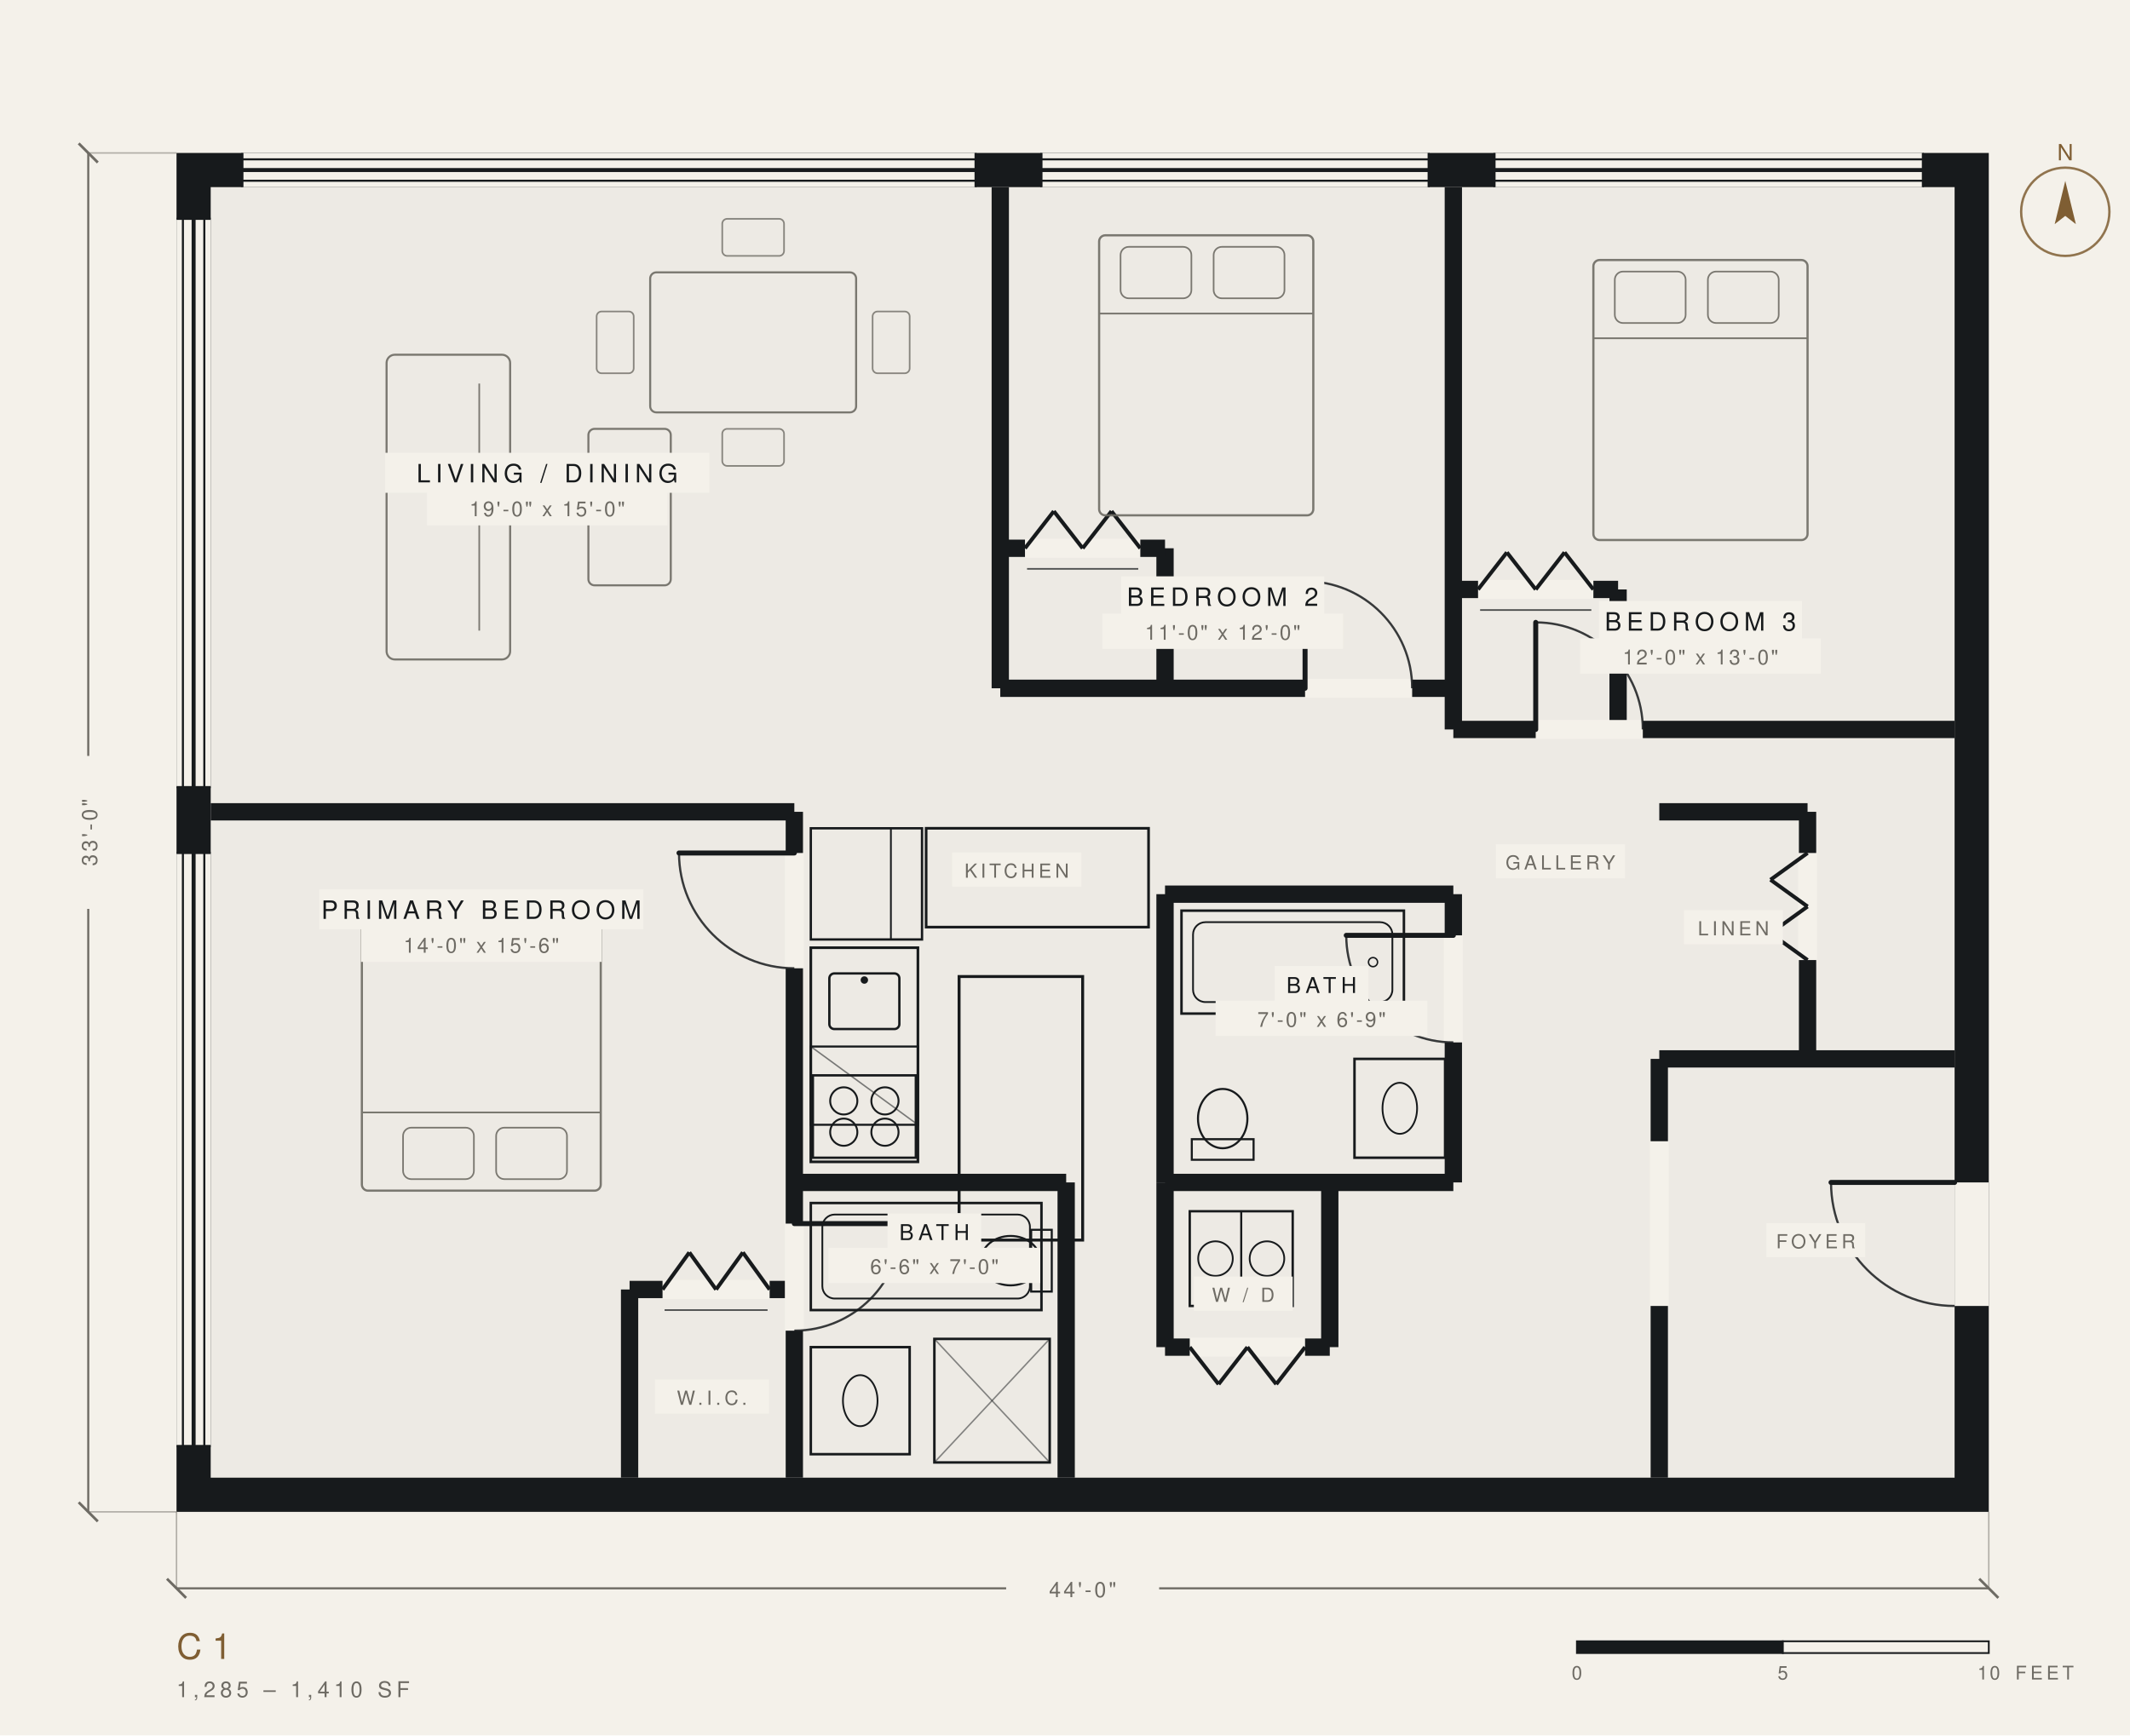
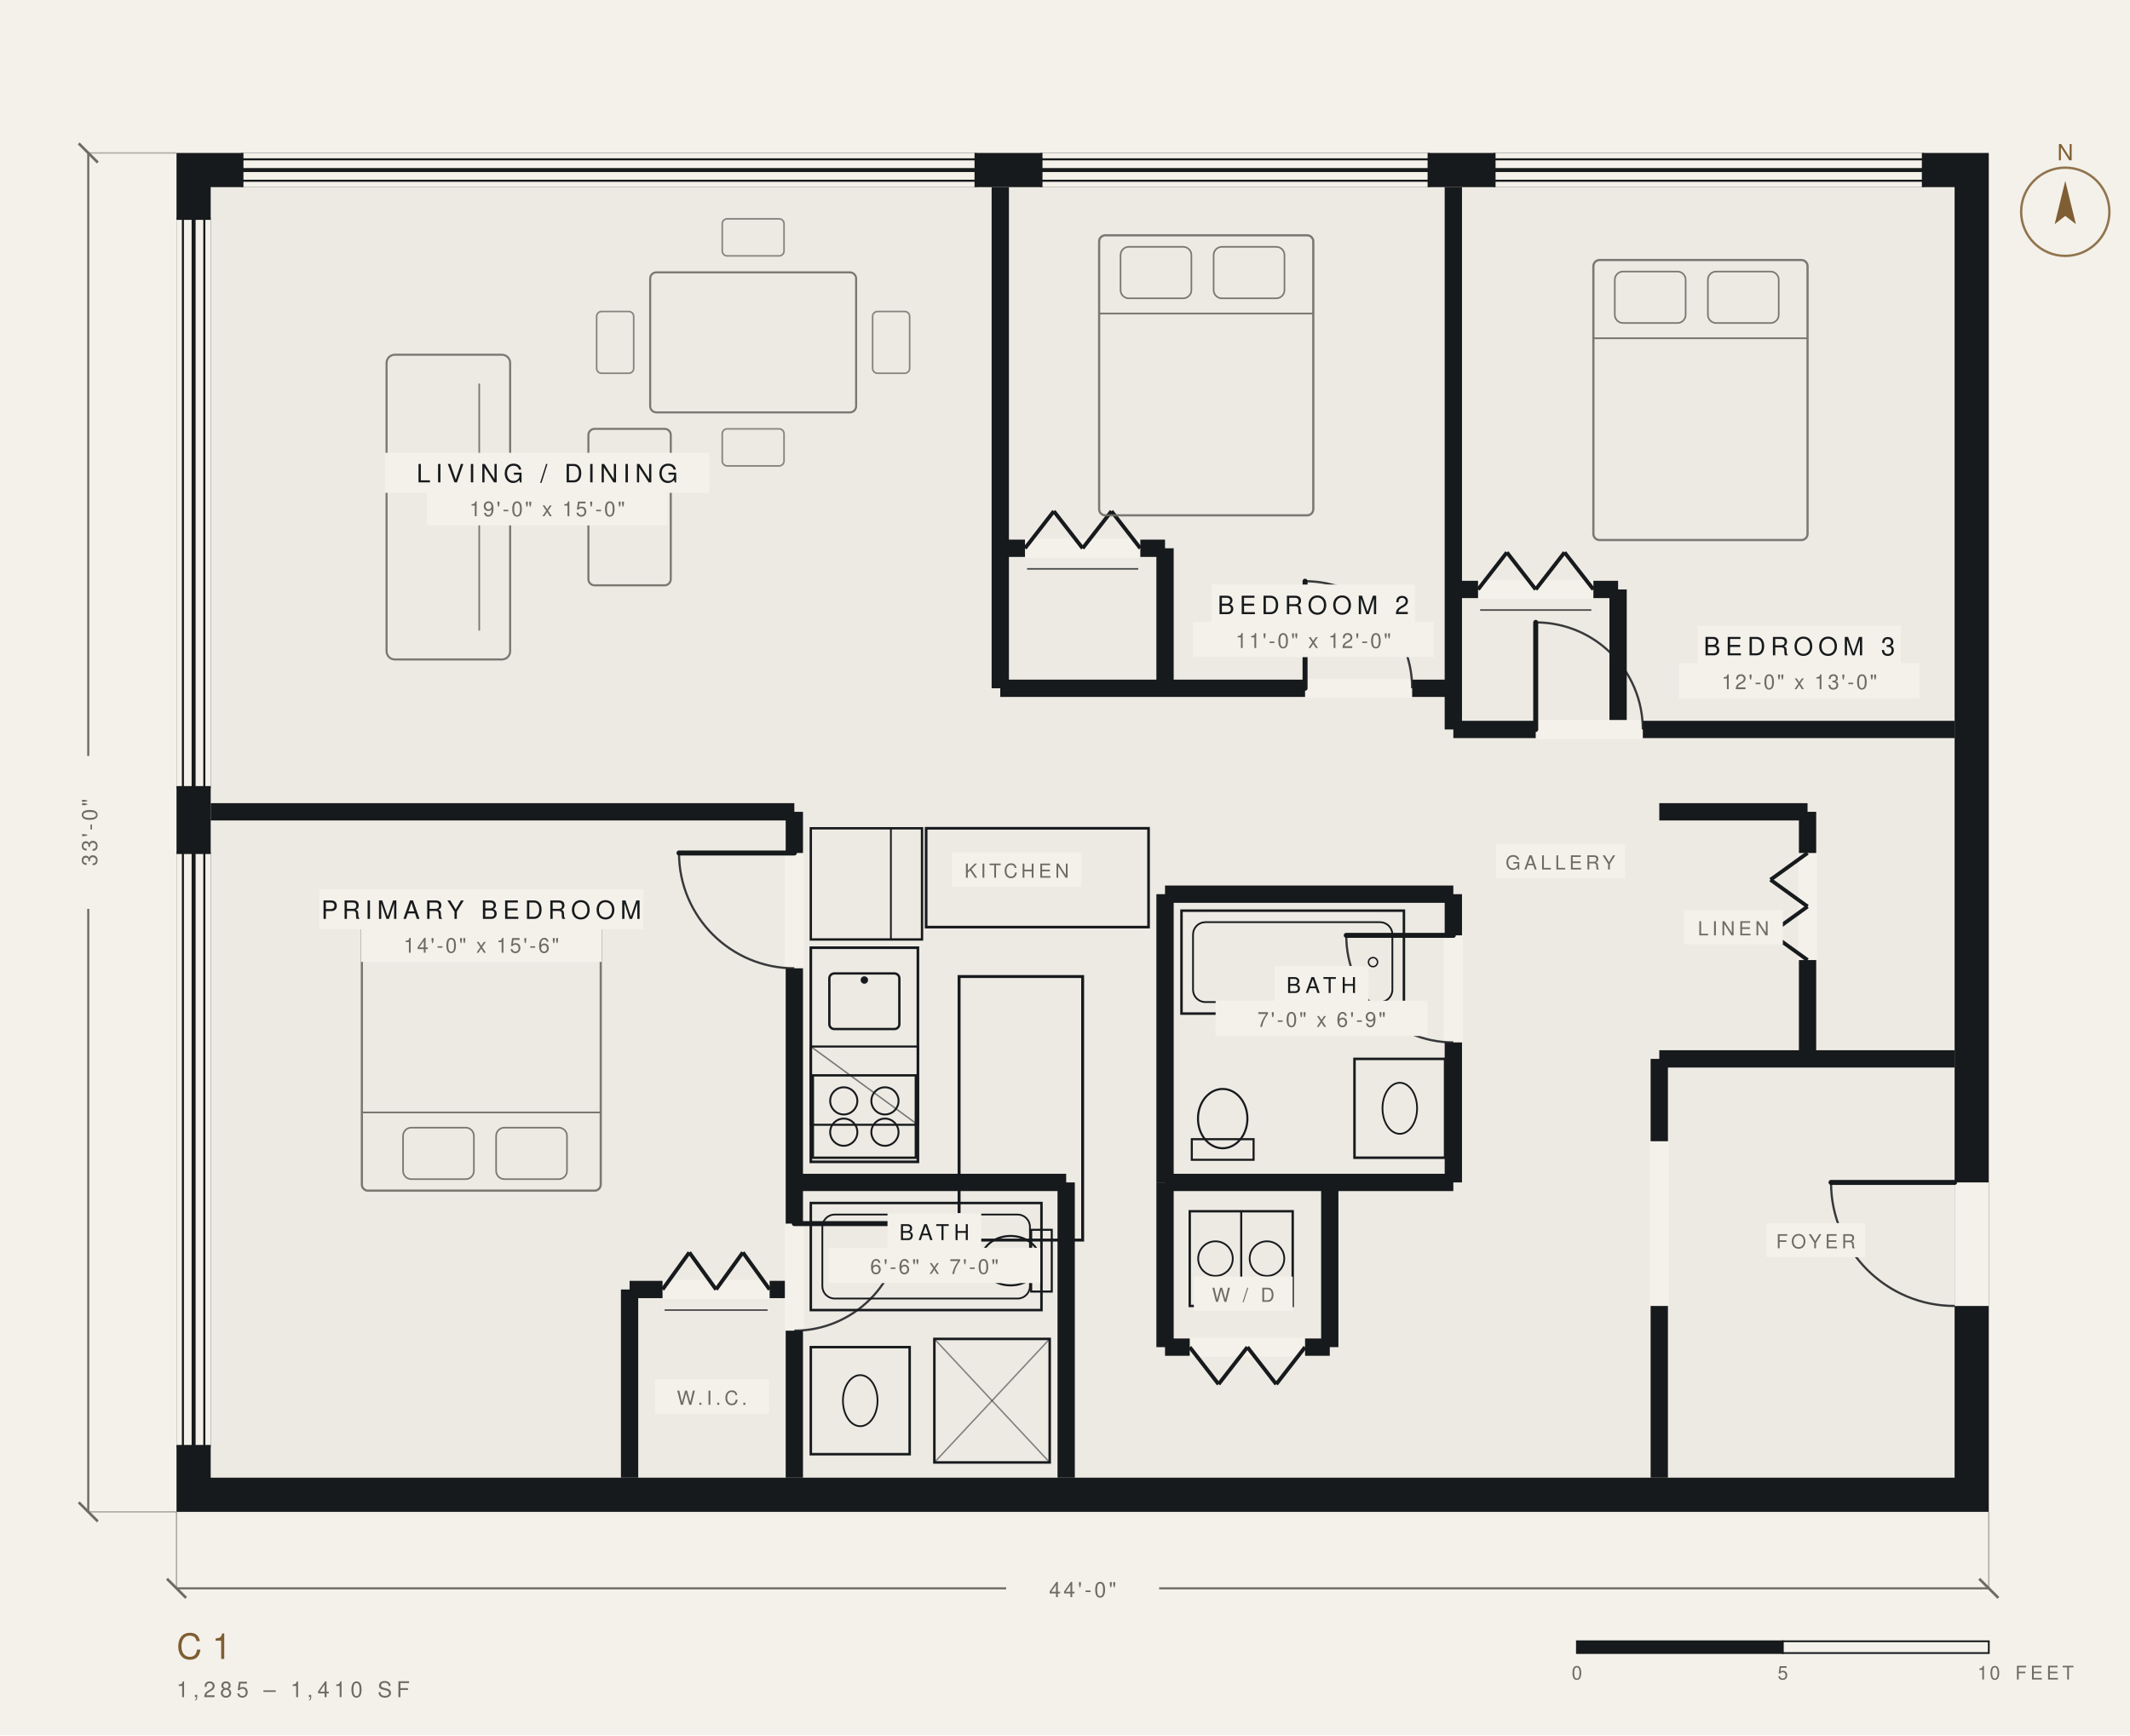
<svg xmlns="http://www.w3.org/2000/svg" viewBox="0 0 724.0 590.0" width="724.0" height="590.0" role="img" aria-label="C1 floor plan, Three Bedroom">
  <rect width="724.0" height="590.0" fill="#F4F1EA" />
  <g shape-rendering="geometricPrecision">
    <rect x="71.62" y="63.62" width="592.76" height="438.76" fill="#171A1C" opacity="0.035" />
    <path d="M 60.0 52.0 H 676.0 V 514.0 H 60.0 Z M 71.62 63.62 H 664.38 V 502.38 H 71.62 Z" fill="#171A1C" fill-rule="evenodd" />
    <rect x="71.62" y="273.06" width="198.38" height="5.88" fill="#171A1C" />
    <rect x="267.06" y="276.0" width="5.88" height="226.38" fill="#171A1C" />
    <rect x="211.06" y="438.4" width="5.88" height="63.98" fill="#171A1C" />
    <rect x="214.0" y="435.46" width="56.0" height="5.88" fill="#171A1C" />
    <rect x="270.0" y="399.06" width="92.4" height="5.88" fill="#171A1C" />
    <rect x="359.46" y="402.0" width="5.88" height="100.38" fill="#171A1C" />
    <rect x="337.06" y="63.62" width="5.88" height="170.38" fill="#171A1C" />
    <rect x="340.0" y="231.06" width="154.0" height="5.88" fill="#171A1C" />
    <rect x="491.06" y="63.62" width="5.88" height="184.38" fill="#171A1C" />
    <rect x="393.06" y="186.4" width="5.88" height="47.6" fill="#171A1C" />
    <rect x="340.0" y="183.46" width="56.0" height="5.88" fill="#171A1C" />
    <rect x="494.0" y="245.06" width="170.38" height="5.88" fill="#171A1C" />
    <rect x="547.06" y="200.4" width="5.88" height="47.6" fill="#171A1C" />
    <rect x="494.0" y="197.46" width="56.0" height="5.88" fill="#171A1C" />
    <rect x="396.0" y="301.06" width="98.0" height="5.88" fill="#171A1C" />
    <rect x="393.06" y="304.0" width="5.88" height="98.0" fill="#171A1C" />
    <rect x="396.0" y="399.06" width="98.0" height="5.88" fill="#171A1C" />
    <rect x="491.06" y="304.0" width="5.88" height="98.0" fill="#171A1C" />
    <rect x="449.06" y="402.0" width="5.88" height="56.0" fill="#171A1C" />
    <rect x="396.0" y="455.06" width="56.0" height="5.88" fill="#171A1C" />
    <rect x="393.06" y="402.0" width="5.88" height="56.0" fill="#171A1C" />
    <rect x="561.06" y="360.0" width="5.88" height="142.38" fill="#171A1C" />
    <rect x="564.0" y="357.06" width="100.38" height="5.88" fill="#171A1C" />
    <rect x="564.0" y="273.06" width="50.4" height="5.88" fill="#171A1C" />
    <rect x="611.46" y="276.0" width="5.88" height="84.0" fill="#171A1C" />
    <rect x="82.4" y="52.0" width="249.2" height="11.62" fill="#F4F1EA" />
    <rect x="354.0" y="52.0" width="131.6" height="11.62" fill="#F4F1EA" />
    <rect x="508.0" y="52.0" width="145.6" height="11.62" fill="#F4F1EA" />
    <rect x="60.0" y="74.4" width="11.62" height="193.2" fill="#F4F1EA" />
    <rect x="60.0" y="290.0" width="11.62" height="201.6" fill="#F4F1EA" />
    <rect x="664.38" y="402.0" width="11.62" height="42.0" fill="#F4F1EA" />
    <rect x="266.78" y="290.0" width="6.44" height="39.2" fill="#F4F1EA" />
    <rect x="225.2" y="435.18" width="36.4" height="6.44" fill="#F4F1EA" />
    <rect x="266.78" y="416.0" width="6.44" height="36.4" fill="#F4F1EA" />
    <rect x="443.6" y="230.78" width="36.4" height="6.44" fill="#F4F1EA" />
    <rect x="348.4" y="183.18" width="39.2" height="6.44" fill="#F4F1EA" />
    <rect x="522.0" y="244.78" width="36.4" height="6.44" fill="#F4F1EA" />
    <rect x="502.4" y="197.18" width="39.2" height="6.44" fill="#F4F1EA" />
    <rect x="490.78" y="318.0" width="6.44" height="36.4" fill="#F4F1EA" />
    <rect x="404.4" y="454.78" width="39.2" height="6.44" fill="#F4F1EA" />
    <rect x="560.78" y="388.0" width="6.44" height="56.0" fill="#F4F1EA" />
    <rect x="611.18" y="290.0" width="6.44" height="36.4" fill="#F4F1EA" />
    <line x1="82.4" y1="54.17" x2="331.6" y2="54.17" stroke="#171A1C" stroke-width="0.7" />
    <line x1="82.4" y1="57.81" x2="331.6" y2="57.81" stroke="#171A1C" stroke-width="1.35" />
    <line x1="82.4" y1="61.45" x2="331.6" y2="61.45" stroke="#171A1C" stroke-width="0.7" />
    <line x1="82.4" y1="52.0" x2="82.4" y2="63.62" stroke="#171A1C" stroke-width="0.7" />
    <line x1="331.6" y1="52.0" x2="331.6" y2="63.62" stroke="#171A1C" stroke-width="0.7" />
    <line x1="354.0" y1="54.17" x2="485.6" y2="54.17" stroke="#171A1C" stroke-width="0.7" />
    <line x1="354.0" y1="57.81" x2="485.6" y2="57.81" stroke="#171A1C" stroke-width="1.35" />
    <line x1="354.0" y1="61.45" x2="485.6" y2="61.45" stroke="#171A1C" stroke-width="0.7" />
    <line x1="354.0" y1="52.0" x2="354.0" y2="63.62" stroke="#171A1C" stroke-width="0.7" />
    <line x1="485.6" y1="52.0" x2="485.6" y2="63.62" stroke="#171A1C" stroke-width="0.7" />
    <line x1="508.0" y1="54.17" x2="653.6" y2="54.17" stroke="#171A1C" stroke-width="0.7" />
    <line x1="508.0" y1="57.81" x2="653.6" y2="57.81" stroke="#171A1C" stroke-width="1.35" />
    <line x1="508.0" y1="61.45" x2="653.6" y2="61.45" stroke="#171A1C" stroke-width="0.7" />
    <line x1="508.0" y1="52.0" x2="508.0" y2="63.62" stroke="#171A1C" stroke-width="0.7" />
    <line x1="653.6" y1="52.0" x2="653.6" y2="63.62" stroke="#171A1C" stroke-width="0.7" />
    <line x1="62.17" y1="74.4" x2="62.17" y2="267.6" stroke="#171A1C" stroke-width="0.7" />
    <line x1="65.81" y1="74.4" x2="65.81" y2="267.6" stroke="#171A1C" stroke-width="1.35" />
    <line x1="69.45" y1="74.4" x2="69.45" y2="267.6" stroke="#171A1C" stroke-width="0.7" />
    <line x1="60.0" y1="74.4" x2="71.62" y2="74.4" stroke="#171A1C" stroke-width="0.7" />
    <line x1="60.0" y1="267.6" x2="71.62" y2="267.6" stroke="#171A1C" stroke-width="0.7" />
    <line x1="62.17" y1="290.0" x2="62.17" y2="491.6" stroke="#171A1C" stroke-width="0.7" />
    <line x1="65.81" y1="290.0" x2="65.81" y2="491.6" stroke="#171A1C" stroke-width="1.35" />
    <line x1="69.45" y1="290.0" x2="69.45" y2="491.6" stroke="#171A1C" stroke-width="0.7" />
    <line x1="60.0" y1="290.0" x2="71.62" y2="290.0" stroke="#171A1C" stroke-width="0.7" />
    <line x1="60.0" y1="491.6" x2="71.62" y2="491.6" stroke="#171A1C" stroke-width="0.7" />
    <path d="M 664.38 444.0 A 42.0 42.0 0 0 1 622.38 402.0" fill="none" stroke="#171A1C" stroke-width="0.75" opacity="0.85" />
    <line x1="664.38" y1="402.0" x2="622.38" y2="402.0" stroke="#171A1C" stroke-width="1.7" stroke-linecap="round" />
    <path d="M 270.0 329.2 A 39.2 39.2 0 0 1 230.8 290.0" fill="none" stroke="#171A1C" stroke-width="0.75" opacity="0.85" />
    <line x1="270.0" y1="290.0" x2="230.8" y2="290.0" stroke="#171A1C" stroke-width="1.7" stroke-linecap="round" />
    <line x1="225.2" y1="438.4" x2="234.3" y2="425.8" stroke="#171A1C" stroke-width="1.3" />
    <line x1="234.3" y1="425.8" x2="243.4" y2="438.4" stroke="#171A1C" stroke-width="1.3" />
    <line x1="243.4" y1="438.4" x2="252.5" y2="425.8" stroke="#171A1C" stroke-width="1.3" />
    <line x1="252.5" y1="425.8" x2="261.6" y2="438.4" stroke="#171A1C" stroke-width="1.3" />
    <path d="M 270.0 452.4 A 36.4 36.4 0 0 0 306.4 416.0" fill="none" stroke="#171A1C" stroke-width="0.75" opacity="0.85" />
    <line x1="270.0" y1="416.0" x2="306.4" y2="416.0" stroke="#171A1C" stroke-width="1.7" stroke-linecap="round" />
    <path d="M 480.0 234.0 A 36.4 36.4 0 0 0 443.6 197.6" fill="none" stroke="#171A1C" stroke-width="0.75" opacity="0.85" />
    <line x1="443.6" y1="234.0" x2="443.6" y2="197.6" stroke="#171A1C" stroke-width="1.7" stroke-linecap="round" />
    <line x1="348.4" y1="186.4" x2="358.2" y2="173.8" stroke="#171A1C" stroke-width="1.3" />
    <line x1="358.2" y1="173.8" x2="368.0" y2="186.4" stroke="#171A1C" stroke-width="1.3" />
    <line x1="368.0" y1="186.4" x2="377.8" y2="173.8" stroke="#171A1C" stroke-width="1.3" />
    <line x1="377.8" y1="173.8" x2="387.6" y2="186.4" stroke="#171A1C" stroke-width="1.3" />
    <path d="M 558.4 248.0 A 36.4 36.4 0 0 0 522.0 211.6" fill="none" stroke="#171A1C" stroke-width="0.75" opacity="0.85" />
    <line x1="522.0" y1="248.0" x2="522.0" y2="211.6" stroke="#171A1C" stroke-width="1.7" stroke-linecap="round" />
    <line x1="502.4" y1="200.4" x2="512.2" y2="187.8" stroke="#171A1C" stroke-width="1.3" />
    <line x1="512.2" y1="187.8" x2="522.0" y2="200.4" stroke="#171A1C" stroke-width="1.3" />
    <line x1="522.0" y1="200.4" x2="531.8" y2="187.8" stroke="#171A1C" stroke-width="1.3" />
    <line x1="531.8" y1="187.8" x2="541.6" y2="200.4" stroke="#171A1C" stroke-width="1.3" />
    <path d="M 494.0 354.4 A 36.4 36.4 0 0 1 457.6 318.0" fill="none" stroke="#171A1C" stroke-width="0.75" opacity="0.85" />
    <line x1="494.0" y1="318.0" x2="457.6" y2="318.0" stroke="#171A1C" stroke-width="1.7" stroke-linecap="round" />
    <line x1="404.4" y1="458.0" x2="414.2" y2="470.6" stroke="#171A1C" stroke-width="1.3" />
    <line x1="414.2" y1="470.6" x2="424.0" y2="458.0" stroke="#171A1C" stroke-width="1.3" />
    <line x1="424.0" y1="458.0" x2="433.8" y2="470.6" stroke="#171A1C" stroke-width="1.3" />
    <line x1="433.8" y1="470.6" x2="443.6" y2="458.0" stroke="#171A1C" stroke-width="1.3" />
    <line x1="614.4" y1="290.0" x2="601.8" y2="299.1" stroke="#171A1C" stroke-width="1.3" />
    <line x1="601.8" y1="299.1" x2="614.4" y2="308.2" stroke="#171A1C" stroke-width="1.3" />
    <line x1="614.4" y1="308.2" x2="601.8" y2="317.3" stroke="#171A1C" stroke-width="1.3" />
    <line x1="601.8" y1="317.3" x2="614.4" y2="326.4" stroke="#171A1C" stroke-width="1.3" />
    <line x1="225.9" y1="445.4" x2="260.9" y2="445.4" stroke="#171A1C" stroke-width="0.55" opacity="0.75" />
    <line x1="349.1" y1="193.4" x2="386.9" y2="193.4" stroke="#171A1C" stroke-width="0.55" opacity="0.75" />
    <line x1="503.1" y1="207.4" x2="540.9" y2="207.4" stroke="#171A1C" stroke-width="0.55" opacity="0.75" />
    <rect x="275.6" y="281.6" width="37.8" height="37.8" fill="none" stroke="#171A1C" stroke-width="0.8" />
    <line x1="302.82" y1="281.6" x2="302.82" y2="319.4" stroke="#171A1C" stroke-width="0.6" />
    <rect x="275.6" y="322.2" width="36.4" height="72.8" fill="none" stroke="#171A1C" stroke-width="0.9" />
    <rect x="281.9" y="330.95" width="23.8" height="18.9" fill="none" stroke="#171A1C" stroke-width="0.8" rx="1.68" />
    <circle cx="293.8" cy="333.19" r="1.26" fill="#171A1C" />
    <rect x="275.6" y="355.8" width="36.4" height="26.6" fill="none" stroke="#171A1C" stroke-width="0.7" />
    <line x1="275.6" y1="355.8" x2="312.0" y2="382.4" stroke="#171A1C" stroke-width="0.5" opacity="0.55" />
    <rect x="276.3" y="365.6" width="35.0" height="28.0" fill="none" stroke="#171A1C" stroke-width="0.8" />
    <circle cx="286.8" cy="374.28" r="4.62" fill="none" stroke="#171A1C" stroke-width="0.65" />
    <circle cx="286.8" cy="384.92" r="4.62" fill="none" stroke="#171A1C" stroke-width="0.65" />
    <circle cx="300.8" cy="374.28" r="4.62" fill="none" stroke="#171A1C" stroke-width="0.65" />
    <circle cx="300.8" cy="384.92" r="4.62" fill="none" stroke="#171A1C" stroke-width="0.65" />
    <rect x="314.8" y="281.6" width="75.6" height="33.6" fill="none" stroke="#171A1C" stroke-width="0.9" />
    <rect x="326.0" y="332.0" width="42.0" height="89.6" fill="none" stroke="#171A1C" stroke-width="1.0" />
    <rect x="275.6" y="409.0" width="78.4" height="36.4" fill="none" stroke="#171A1C" stroke-width="0.85" />
    <rect x="279.52" y="412.92" width="70.56" height="28.56" fill="none" stroke="#171A1C" stroke-width="0.6" rx="4.2" />
    <circle cx="343.5" cy="427.2" r="1.54" fill="none" stroke="#171A1C" stroke-width="0.5" />
    <rect x="275.6" y="458.0" width="33.6" height="36.4" fill="none" stroke="#171A1C" stroke-width="0.85" />
    <ellipse cx="292.4" cy="476.2" rx="5.88" ry="8.68" fill="none" stroke="#171A1C" stroke-width="0.6" />
    <rect x="317.6" y="455.2" width="39.2" height="42.0" fill="none" stroke="#171A1C" stroke-width="0.85" />
    <line x1="317.6" y1="455.2" x2="356.8" y2="497.2" stroke="#171A1C" stroke-width="0.5" opacity="0.5" />
    <line x1="356.8" y1="455.2" x2="317.6" y2="497.2" stroke="#171A1C" stroke-width="0.5" opacity="0.5" />
    <g transform="translate(345.6,428.6) rotate(90)">
      <rect x="-10.5" y="-11.9" width="21.0" height="7.0" fill="none" stroke="#171A1C" stroke-width="0.7" />
      <ellipse cx="0" cy="2.1" rx="8.4" ry="10.08" fill="none" stroke="#171A1C" stroke-width="0.7" />
    </g>
    <rect x="401.6" y="309.6" width="75.6" height="35.0" fill="none" stroke="#171A1C" stroke-width="0.85" />
    <rect x="405.52" y="313.52" width="67.76" height="27.16" fill="none" stroke="#171A1C" stroke-width="0.6" rx="4.2" />
    <circle cx="466.7" cy="327.1" r="1.54" fill="none" stroke="#171A1C" stroke-width="0.5" />
    <rect x="460.4" y="360.0" width="30.8" height="33.6" fill="none" stroke="#171A1C" stroke-width="0.85" />
    <ellipse cx="475.8" cy="376.8" rx="5.88" ry="8.68" fill="none" stroke="#171A1C" stroke-width="0.6" />
    <g transform="translate(415.6,382.4) rotate(180)">
      <rect x="-10.5" y="-11.9" width="21.0" height="7.0" fill="none" stroke="#171A1C" stroke-width="0.7" />
      <ellipse cx="0" cy="2.1" rx="8.4" ry="10.08" fill="none" stroke="#171A1C" stroke-width="0.7" />
    </g>
    <rect x="404.4" y="411.8" width="35.0" height="32.2" fill="none" stroke="#171A1C" stroke-width="0.8" />
    <line x1="421.9" y1="411.8" x2="421.9" y2="444.0" stroke="#171A1C" stroke-width="0.7" />
    <circle cx="413.15" cy="427.9" r="5.88" fill="none" stroke="#171A1C" stroke-width="0.6" />
    <circle cx="430.65" cy="427.9" r="5.88" fill="none" stroke="#171A1C" stroke-width="0.6" />
    <g transform="translate(152.4,172.4) rotate(90)" opacity="0.9">
      <rect x="-51.8" y="-21.0" width="103.6" height="42.0" rx="2.8" fill="none" stroke="#6E6B64" stroke-width="0.7" />
      <line x1="-42.0" y1="-10.5" x2="42.0" y2="-10.5" stroke="#6E6B64" stroke-width="0.55" />
    </g>
    <rect x="200.0" y="145.8" width="28.0" height="53.2" rx="2.1" fill="none" stroke="#6E6B64" stroke-width="0.7" opacity="0.9" />
    <rect x="221.0" y="92.6" width="70.0" height="47.6" rx="2.1" fill="none" stroke="#6E6B64" stroke-width="0.7" opacity="0.9" />
    <rect x="245.5" y="74.4" width="21.0" height="12.6" rx="1.68" fill="none" stroke="#6E6B64" stroke-width="0.55" opacity="0.8" />
    <rect x="245.5" y="145.8" width="21.0" height="12.6" rx="1.68" fill="none" stroke="#6E6B64" stroke-width="0.55" opacity="0.8" />
    <rect x="202.8" y="105.9" width="12.6" height="21.0" rx="1.68" fill="none" stroke="#6E6B64" stroke-width="0.55" opacity="0.8" />
    <rect x="296.6" y="105.9" width="12.6" height="21.0" rx="1.68" fill="none" stroke="#6E6B64" stroke-width="0.55" opacity="0.8" />
    <g transform="translate(163.6,354.4) rotate(180)" opacity="0.9">
      <rect x="-40.6" y="-50.4" width="81.2" height="100.8" rx="2.1" fill="none" stroke="#6E6B64" stroke-width="0.75" />
      <line x1="-40.6" y1="-23.8" x2="40.6" y2="-23.8" stroke="#6E6B64" stroke-width="0.6" />
      <rect x="-29.12" y="-46.48" width="24.08" height="17.5" rx="2.8" fill="none" stroke="#6E6B64" stroke-width="0.55" />
      <rect x="2.52" y="-46.48" width="24.08" height="17.5" rx="2.8" fill="none" stroke="#6E6B64" stroke-width="0.55" />
    </g>
    <g transform="translate(410.0,127.6) rotate(0)" opacity="0.9">
      <rect x="-36.4" y="-47.6" width="72.8" height="95.2" rx="2.1" fill="none" stroke="#6E6B64" stroke-width="0.75" />
      <line x1="-36.4" y1="-21.0" x2="36.4" y2="-21.0" stroke="#6E6B64" stroke-width="0.6" />
      <rect x="-29.12" y="-43.68" width="24.08" height="17.5" rx="2.8" fill="none" stroke="#6E6B64" stroke-width="0.55" />
      <rect x="2.52" y="-43.68" width="24.08" height="17.5" rx="2.8" fill="none" stroke="#6E6B64" stroke-width="0.55" />
    </g>
    <g transform="translate(578.0,136.0) rotate(0)" opacity="0.9">
      <rect x="-36.4" y="-47.6" width="72.8" height="95.2" rx="2.1" fill="none" stroke="#6E6B64" stroke-width="0.75" />
      <line x1="-36.4" y1="-21.0" x2="36.4" y2="-21.0" stroke="#6E6B64" stroke-width="0.6" />
      <rect x="-29.12" y="-43.68" width="24.08" height="17.5" rx="2.8" fill="none" stroke="#6E6B64" stroke-width="0.55" />
      <rect x="2.52" y="-43.68" width="24.08" height="17.5" rx="2.8" fill="none" stroke="#6E6B64" stroke-width="0.55" />
    </g>
    <rect x="130.9" y="153.94" width="110.2" height="13.6" fill="#F4F1EA" />
    <text x="186.0" y="164.0" font-family="Jost, 'Helvetica Neue', Helvetica, Arial, sans-serif" font-size="8.6" fill="#171A1C" letter-spacing="1.7" text-anchor="middle" font-weight="500">LIVING / DINING</text>
    <rect x="145.1" y="166.62" width="81.8" height="12.0" fill="#F4F1EA" />
    <text x="186.0" y="175.5" font-family="Jost, 'Helvetica Neue', Helvetica, Arial, sans-serif" font-size="7" fill="#6E6B64" letter-spacing="0.7" text-anchor="middle" font-weight="400">19'-0" x 15'-0"</text>
    <rect x="108.5" y="302.34" width="110.2" height="13.6" fill="#F4F1EA" />
    <text x="163.6" y="312.4" font-family="Jost, 'Helvetica Neue', Helvetica, Arial, sans-serif" font-size="8.6" fill="#171A1C" letter-spacing="1.7" text-anchor="middle" font-weight="500">PRIMARY BEDROOM</text>
    <rect x="122.7" y="315.02" width="81.8" height="12.0" fill="#F4F1EA" />
    <text x="163.6" y="323.9" font-family="Jost, 'Helvetica Neue', Helvetica, Arial, sans-serif" font-size="7" fill="#6E6B64" letter-spacing="0.7" text-anchor="middle" font-weight="400">14'-0" x 15'-6"</text>
-     <rect x="381.08" y="195.94" width="69.04" height="13.6" fill="#F4F1EA" />
-     <text x="415.6" y="206.0" font-family="Jost, 'Helvetica Neue', Helvetica, Arial, sans-serif" font-size="8.6" fill="#171A1C" letter-spacing="1.7" text-anchor="middle" font-weight="500">BEDROOM 2</text>
-     <rect x="374.7" y="208.62" width="81.8" height="12.0" fill="#F4F1EA" />
-     <text x="415.6" y="217.5" font-family="Jost, 'Helvetica Neue', Helvetica, Arial, sans-serif" font-size="7" fill="#6E6B64" letter-spacing="0.7" text-anchor="middle" font-weight="400">11'-0" x 12'-0"</text>
-     <rect x="543.48" y="204.34" width="69.04" height="13.6" fill="#F4F1EA" />
-     <text x="578.0" y="214.4" font-family="Jost, 'Helvetica Neue', Helvetica, Arial, sans-serif" font-size="8.6" fill="#171A1C" letter-spacing="1.7" text-anchor="middle" font-weight="500">BEDROOM 3</text>
-     <rect x="537.1" y="217.02" width="81.8" height="12.0" fill="#F4F1EA" />
-     <text x="578.0" y="225.9" font-family="Jost, 'Helvetica Neue', Helvetica, Arial, sans-serif" font-size="7" fill="#6E6B64" letter-spacing="0.7" text-anchor="middle" font-weight="400">12'-0" x 13'-0"</text>
+     <rect x="411.88" y="198.74" width="69.04" height="13.6" fill="#F4F1EA" />
+     <text x="446.4" y="208.8" font-family="Jost, 'Helvetica Neue', Helvetica, Arial, sans-serif" font-size="8.6" fill="#171A1C" letter-spacing="1.7" text-anchor="middle" font-weight="500">BEDROOM 2</text>
+     <rect x="405.5" y="211.42" width="81.8" height="12.0" fill="#F4F1EA" />
+     <text x="446.4" y="220.3" font-family="Jost, 'Helvetica Neue', Helvetica, Arial, sans-serif" font-size="7" fill="#6E6B64" letter-spacing="0.7" text-anchor="middle" font-weight="400">11'-0" x 12'-0"</text>
+     <rect x="577.08" y="212.74" width="69.04" height="13.6" fill="#F4F1EA" />
+     <text x="611.6" y="222.8" font-family="Jost, 'Helvetica Neue', Helvetica, Arial, sans-serif" font-size="8.6" fill="#171A1C" letter-spacing="1.7" text-anchor="middle" font-weight="500">BEDROOM 3</text>
+     <rect x="570.7" y="225.42" width="81.8" height="12.0" fill="#F4F1EA" />
+     <text x="611.6" y="234.3" font-family="Jost, 'Helvetica Neue', Helvetica, Arial, sans-serif" font-size="7" fill="#6E6B64" letter-spacing="0.7" text-anchor="middle" font-weight="400">12'-0" x 13'-0"</text>
    <rect x="323.64" y="289.82" width="43.92" height="11.6" fill="#F4F1EA" />
    <text x="345.6" y="298.4" font-family="Jost, 'Helvetica Neue', Helvetica, Arial, sans-serif" font-size="6.6" fill="#6E6B64" letter-spacing="1.2" text-anchor="middle" font-weight="500">KITCHEN</text>
    <rect x="433.27" y="328.42" width="31.86" height="12.4" fill="#F4F1EA" />
    <text x="449.2" y="337.6" font-family="Jost, 'Helvetica Neue', Helvetica, Arial, sans-serif" font-size="7.4" fill="#171A1C" letter-spacing="1.7" text-anchor="middle" font-weight="500">BATH</text>
    <rect x="413.2" y="340.22" width="72.0" height="12.0" fill="#F4F1EA" />
    <text x="449.2" y="349.1" font-family="Jost, 'Helvetica Neue', Helvetica, Arial, sans-serif" font-size="7" fill="#6E6B64" letter-spacing="0.7" text-anchor="middle" font-weight="400">7'-0" x 6'-9"</text>
    <rect x="301.67" y="412.42" width="31.86" height="12.4" fill="#F4F1EA" />
    <text x="317.6" y="421.6" font-family="Jost, 'Helvetica Neue', Helvetica, Arial, sans-serif" font-size="7.4" fill="#171A1C" letter-spacing="1.7" text-anchor="middle" font-weight="500">BATH</text>
    <rect x="281.6" y="424.22" width="72.0" height="12.0" fill="#F4F1EA" />
    <text x="317.6" y="433.1" font-family="Jost, 'Helvetica Neue', Helvetica, Arial, sans-serif" font-size="7" fill="#6E6B64" letter-spacing="0.7" text-anchor="middle" font-weight="400">6'-6" x 7'-0"</text>
    <rect x="222.62" y="469.02" width="38.76" height="11.6" fill="#F4F1EA" />
    <text x="242.0" y="477.6" font-family="Jost, 'Helvetica Neue', Helvetica, Arial, sans-serif" font-size="6.6" fill="#6E6B64" letter-spacing="1.2" text-anchor="middle" font-weight="500">W.I.C.</text>
    <rect x="405.8" y="434.02" width="33.6" height="11.6" fill="#F4F1EA" />
    <text x="422.6" y="442.6" font-family="Jost, 'Helvetica Neue', Helvetica, Arial, sans-serif" font-size="6.6" fill="#6E6B64" letter-spacing="1.2" text-anchor="middle" font-weight="500">W / D</text>
    <rect x="600.4" y="415.82" width="33.6" height="11.6" fill="#F4F1EA" />
    <text x="617.2" y="424.4" font-family="Jost, 'Helvetica Neue', Helvetica, Arial, sans-serif" font-size="6.6" fill="#6E6B64" letter-spacing="1.2" text-anchor="middle" font-weight="500">FOYER</text>
    <rect x="572.4" y="309.42" width="33.6" height="11.6" fill="#F4F1EA" />
    <text x="589.2" y="318.0" font-family="Jost, 'Helvetica Neue', Helvetica, Arial, sans-serif" font-size="6.6" fill="#6E6B64" letter-spacing="1.2" text-anchor="middle" font-weight="500">LINEN</text>
    <rect x="508.44" y="287.02" width="43.92" height="11.6" fill="#F4F1EA" />
    <text x="530.4" y="295.6" font-family="Jost, 'Helvetica Neue', Helvetica, Arial, sans-serif" font-size="6.6" fill="#6E6B64" letter-spacing="1.2" text-anchor="middle" font-weight="500">GALLERY</text>
    <line x1="60.0" y1="540.0" x2="676.0" y2="540.0" stroke="#6E6B64" stroke-width="0.7" />
    <line x1="56.75" y1="536.75" x2="63.25" y2="543.25" stroke="#6E6B64" stroke-width="0.9" />
    <line x1="672.75" y1="536.75" x2="679.25" y2="543.25" stroke="#6E6B64" stroke-width="0.9" />
    <line x1="60.0" y1="540.0" x2="60.0" y2="514.0" stroke="#6E6B64" stroke-width="0.5" opacity="0.5" />
    <line x1="676.0" y1="540.0" x2="676.0" y2="514.0" stroke="#6E6B64" stroke-width="0.5" opacity="0.5" />
    <rect x="342.0" y="534.5" width="52" height="10" fill="#F4F1EA" />
    <text x="368.0" y="543.0" font-family="Jost, 'Helvetica Neue', Helvetica, Arial, sans-serif" font-size="7.2" fill="#6E6B64" letter-spacing="0.9" text-anchor="middle" font-weight="400">44'-0"</text>
    <line x1="30.0" y1="52.0" x2="30.0" y2="514.0" stroke="#6E6B64" stroke-width="0.7" />
    <line x1="26.75" y1="48.75" x2="33.25" y2="55.25" stroke="#6E6B64" stroke-width="0.9" />
    <line x1="26.75" y1="510.75" x2="33.25" y2="517.25" stroke="#6E6B64" stroke-width="0.9" />
    <line x1="30.0" y1="52.0" x2="60.0" y2="52.0" stroke="#6E6B64" stroke-width="0.5" opacity="0.5" />
    <line x1="30.0" y1="514.0" x2="60.0" y2="514.0" stroke="#6E6B64" stroke-width="0.5" opacity="0.5" />
    <rect x="24.5" y="257.0" width="10" height="52" fill="#F4F1EA" />
    <text x="33.0" y="283.0" font-family="Jost, 'Helvetica Neue', Helvetica, Arial, sans-serif" font-size="7.2" fill="#6E6B64" letter-spacing="0.9" text-anchor="middle" font-weight="400" transform="rotate(-90 33.0 283.0)">33'-0"</text>
    <g transform="translate(702.0,72)">
      <circle cx="0" cy="0" r="15" fill="none" stroke="#7F5E33" stroke-width="0.8" opacity="0.85" />
      <path d="M 0 -10.5 L 3.6 4.2 L 0 1.4 L -3.6 4.2 Z" fill="#7F5E33" />
      <text x="0" y="-17.5" font-family="Jost, 'Helvetica Neue', Helvetica, Arial, sans-serif" font-size="7.6" fill="#7F5E33" letter-spacing="1.4" text-anchor="middle" font-weight="500">N</text>
    </g>
    <text x="60" y="564.0" font-family="Jost, 'Helvetica Neue', Helvetica, Arial, sans-serif" font-size="12" fill="#7F5E33" letter-spacing="3.4" font-weight="500">C1</text>
    <text x="60" y="577.0" font-family="Jost, 'Helvetica Neue', Helvetica, Arial, sans-serif" font-size="7.4" fill="#6E6B64" letter-spacing="1.5">1,285 – 1,410 SF</text>
    <rect x="536.0" y="558.0" width="70.0" height="4.0" fill="#171A1C" stroke="#171A1C" stroke-width="0.6" />
    <rect x="606.0" y="558.0" width="70.0" height="4.0" fill="#F4F1EA" stroke="#171A1C" stroke-width="0.6" />
    <text x="536.0" y="571.0" font-family="Jost, 'Helvetica Neue', Helvetica, Arial, sans-serif" font-size="6.4" fill="#6E6B64" letter-spacing="0.6" text-anchor="middle">0</text>
    <text x="606.0" y="571.0" font-family="Jost, 'Helvetica Neue', Helvetica, Arial, sans-serif" font-size="6.4" fill="#6E6B64" letter-spacing="0.6" text-anchor="middle">5</text>
    <text x="676.0" y="571.0" font-family="Jost, 'Helvetica Neue', Helvetica, Arial, sans-serif" font-size="6.4" fill="#6E6B64" letter-spacing="0.6" text-anchor="middle">10</text>
    <text x="685.0" y="571.0" font-family="Jost, 'Helvetica Neue', Helvetica, Arial, sans-serif" font-size="6.4" fill="#6E6B64" letter-spacing="1.2">FEET</text>
  </g>
</svg>
